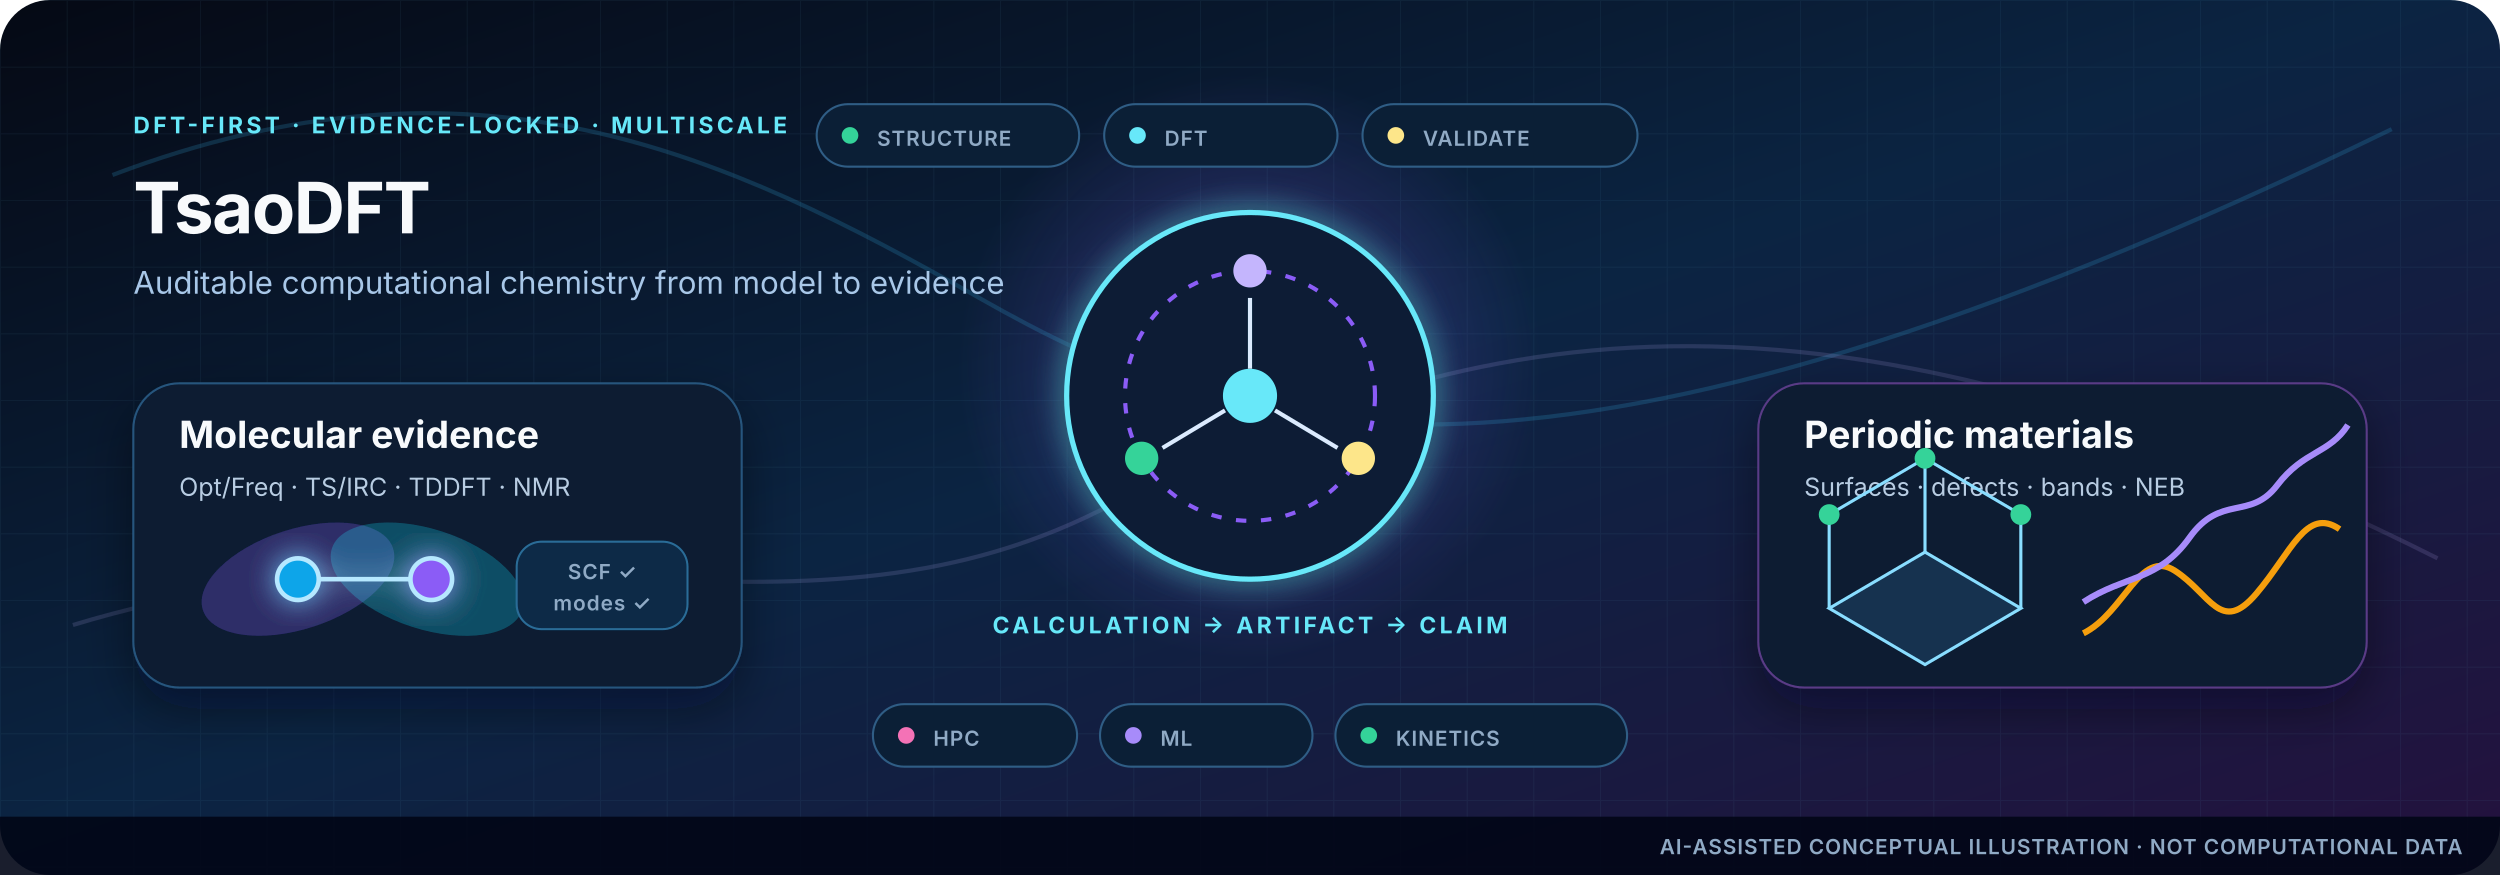
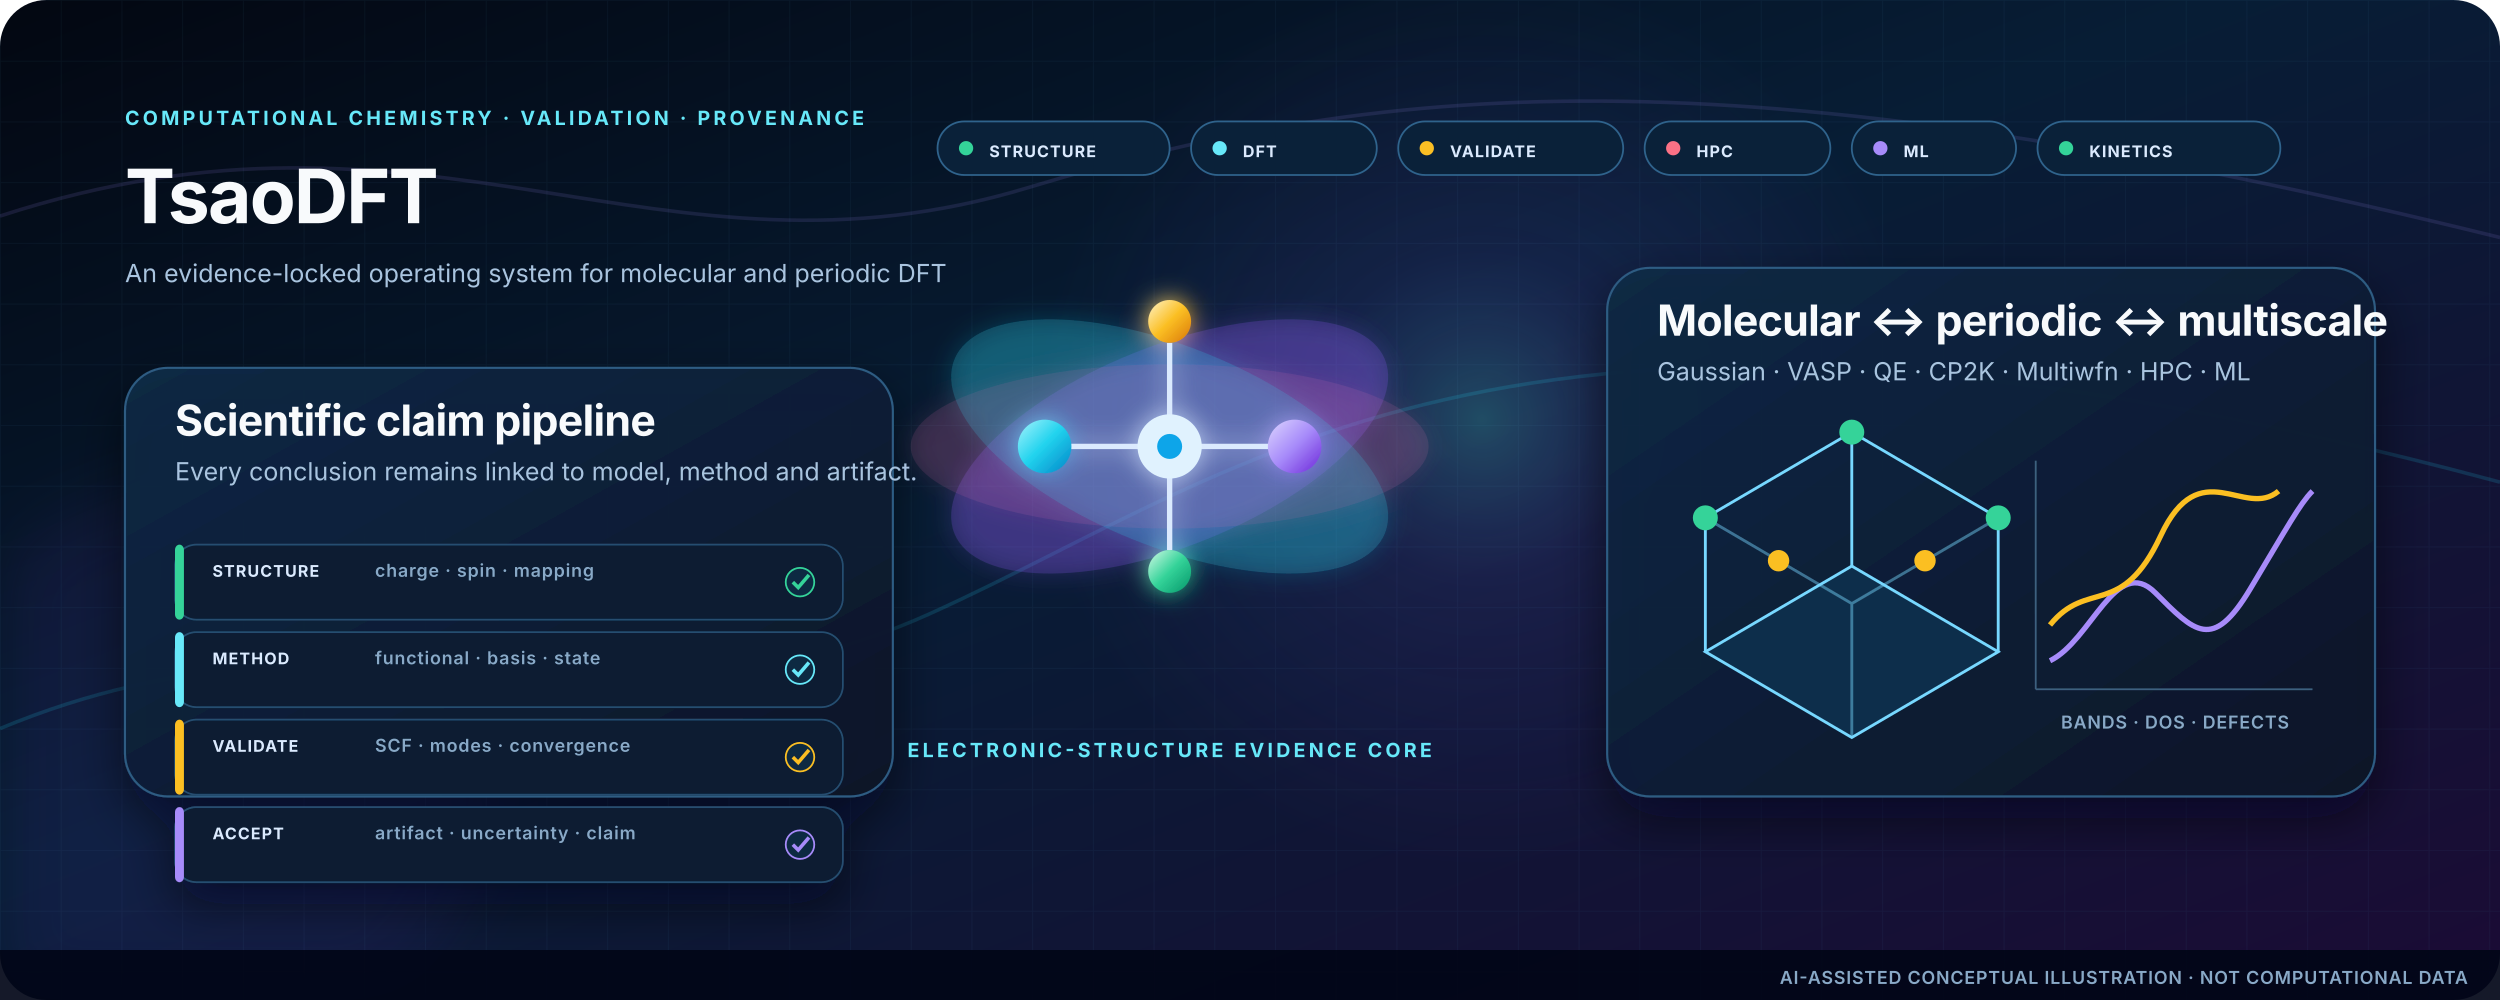
- <svg xmlns="http://www.w3.org/2000/svg" width="1200" height="420" viewBox="0 0 1200 420" role="img" aria-label="AI-assisted conceptual illustration; not computational data">
+ <svg xmlns="http://www.w3.org/2000/svg" width="1400" height="560" viewBox="0 0 1400 560" role="img" aria-label="AI-assisted conceptual illustration; not computational data">
  <defs>
    <linearGradient id="bg" x1="0" y1="0" x2="1" y2="1">
-       <stop stop-color="#050914" />
-       <stop offset=".48" stop-color="#0b2442" />
-       <stop offset="1" stop-color="#24113e" />
+       <stop stop-color="#030711" />
+       <stop offset=".44" stop-color="#071d35" />
+       <stop offset="1" stop-color="#1b0b35" />
    </linearGradient>
-     <linearGradient id="cyan" x1="0" x2="1">
-       <stop stop-color="#67e8f9" />
-       <stop offset="1" stop-color="#38bdf8" />
+     <linearGradient id="panel" x1="0" y1="0" x2="1" y2="1">
+       <stop stop-color="#0e2946" stop-opacity=".96" />
+       <stop offset="1" stop-color="#0a1427" stop-opacity=".98" />
    </linearGradient>
-     <linearGradient id="violet" x1="0" x2="1">
-       <stop stop-color="#c4b5fd" />
-       <stop offset="1" stop-color="#8b5cf6" />
+     <linearGradient id="cyan" x1="0" y1="0" x2="1" y2="1">
+       <stop stop-color="#a5f3fc" />
+       <stop offset=".48" stop-color="#22d3ee" />
+       <stop offset="1" stop-color="#0284c7" />
    </linearGradient>
-     <linearGradient id="gold" x1="0" x2="1">
-       <stop stop-color="#fde68a" />
-       <stop offset="1" stop-color="#f59e0b" />
+     <linearGradient id="violet" x1="0" y1="0" x2="1" y2="1">
+       <stop stop-color="#ddd6fe" />
+       <stop offset=".5" stop-color="#a78bfa" />
+       <stop offset="1" stop-color="#6d28d9" />
    </linearGradient>
-     <radialGradient id="orb">
-       <stop stop-color="#67e8f9" stop-opacity=".92" />
-       <stop offset=".45" stop-color="#8b5cf6" stop-opacity=".55" />
+     <linearGradient id="amber" x1="0" y1="0" x2="1" y2="1">
+       <stop stop-color="#fef3c7" />
+       <stop offset=".5" stop-color="#fbbf24" />
+       <stop offset="1" stop-color="#d97706" />
+     </linearGradient>
+     <linearGradient id="emerald" x1="0" y1="0" x2="1" y2="1">
+       <stop stop-color="#d1fae5" />
+       <stop offset=".5" stop-color="#34d399" />
+       <stop offset="1" stop-color="#059669" />
+     </linearGradient>
+     <linearGradient id="rose" x1="0" y1="0" x2="1" y2="1">
+       <stop stop-color="#ffe4e6" />
+       <stop offset=".5" stop-color="#fb7185" />
+       <stop offset="1" stop-color="#be123c" />
+     </linearGradient>
+     <radialGradient id="halo">
+       <stop stop-color="#67e8f9" stop-opacity=".7" />
+       <stop offset=".38" stop-color="#8b5cf6" stop-opacity=".28" />
      <stop offset="1" stop-color="#8b5cf6" stop-opacity="0" />
    </radialGradient>
-     <filter id="glow" x="-60%" y="-60%" width="220%" height="220%">
+     <pattern id="grid" width="34" height="34" patternUnits="userSpaceOnUse">
+       <path d="M34 0H0V34" fill="none" stroke="#7dd3fc" stroke-opacity=".045" stroke-width="1" />
+     </pattern>
+     <filter id="glow" x="-80%" y="-80%" width="260%" height="260%">
      <feGaussianBlur stdDeviation="7" result="b" />
      <feMerge>
        <feMergeNode in="b" />
        <feMergeNode in="SourceGraphic" />
      </feMerge>
    </filter>
-     <filter id="shadow" x="-30%" y="-30%" width="160%" height="160%">
-       <feDropShadow dx="0" dy="10" stdDeviation="12" flood-color="#020617" flood-opacity=".42" />
+     <filter id="soft" x="-40%" y="-40%" width="180%" height="180%">
+       <feGaussianBlur stdDeviation="18" />
    </filter>
-     <pattern id="grid" width="32" height="32" patternUnits="userSpaceOnUse">
-       <path d="M32 0H0V32" fill="none" stroke="#7dd3fc" stroke-opacity=".055" />
-     </pattern>
+     <filter id="shadow" x="-40%" y="-40%" width="180%" height="180%">
+       <feDropShadow dx="0" dy="12" stdDeviation="14" flood-color="#020617" flood-opacity=".55" />
+     </filter>
+     <marker id="arrow" markerWidth="10" markerHeight="10" refX="9" refY="5" orient="auto">
+       <path d="M0 0L10 5L0 10Z" fill="#67e8f9" />
+     </marker>
    <style>
-     .title{font:700 34px Inter,Arial,sans-serif;fill:#f8fafc;letter-spacing:-.7px}
-     .sub{font:400 15px Inter,Arial,sans-serif;fill:#a8c7e8}
-     .kicker{font:700 11px Inter,Arial,sans-serif;fill:#67e8f9;letter-spacing:1.6px}
-     .h{font:700 18px Inter,Arial,sans-serif;fill:#f8fafc}
-     .b{font:400 12px Inter,Arial,sans-serif;fill:#b8cce2}
-     .tiny{font:600 10px Inter,Arial,sans-serif;fill:#90aac5;letter-spacing:.45px}
-     .pill{fill:#0b1f36;stroke:#2f5d85;stroke-width:1}
-   </style>
+ .t{font-family:Inter,Segoe UI,Arial,sans-serif}.k{font-family:Inter,Segoe UI,Arial,sans-serif;font-weight:700;font-size:11px;fill:#67e8f9;letter-spacing:1.8px}.h1{font-family:Inter,Segoe UI,Arial,sans-serif;font-weight:700;font-size:42px;fill:#f8fafc;letter-spacing:-1px}.h2{font-family:Inter,Segoe UI,Arial,sans-serif;font-weight:700;font-size:24px;fill:#f8fafc;letter-spacing:-.4px}.s{font-family:Inter,Segoe UI,Arial,sans-serif;font-weight:400;font-size:14px;fill:#a9c4df}.b{font-family:Inter,Segoe UI,Arial,sans-serif;font-weight:500;font-size:12px;fill:#c7d9eb}.m{font-family:Inter,Segoe UI,Arial,sans-serif;font-weight:600;font-size:10px;fill:#89a9c7;letter-spacing:.45px}.n{font-family:Inter,Segoe UI,Arial,sans-serif;font-weight:700;font-size:9px;fill:#dbeafe;letter-spacing:.6px}.glass{fill:url(#panel);stroke:#2d5b82;stroke-width:1.2}.chip{fill:#0a2139;stroke:#2f638c;stroke-width:1}.hair{stroke:#4e789a;stroke-width:1}.axis{stroke:#3d607f;stroke-width:1}.dim{fill:#7e9bb8}.white{fill:#f8fafc}
+ </style>
  </defs>
-   <rect width="1200" height="420" rx="24" fill="url(#bg)" />
-   <rect width="1200" height="420" rx="24" fill="url(#grid)" />
-   <circle cx="600" cy="176" r="140" fill="url(#orb)" opacity=".36" />
-   <path d="M54 84C228 18 347 73 470 143S739 261 1148 62" fill="none" stroke="#38bdf8" stroke-opacity=".18" stroke-width="2" />
-   <path d="M35 300C236 239 378 320 528 245S844 104 1170 268" fill="none" stroke="#c4b5fd" stroke-opacity=".15" stroke-width="2" />
-   <text x="64" y="64" class="kicker">DFT-FIRST · EVIDENCE-LOCKED · MULTISCALE</text>
-   <text x="64" y="112" class="title" font-size="42">TsaoDFT</text>
-   <text x="64" y="141" class="sub">Auditable computational chemistry from model to evidence</text>
+   <rect width="1400" height="560" rx="26" fill="url(#bg)" />
+   <rect width="1400" height="560" rx="26" fill="url(#grid)" />
+   <circle cx="830" cy="235" r="250" fill="url(#halo)" opacity=".34" />
+   <circle cx="115" cy="430" r="160" fill="#7c3aed" opacity=".08" filter="url(#soft)" />
+   <path d="M0 408C202 324 340 425 520 344S850 122 1400 270" fill="none" stroke="#22d3ee" stroke-opacity=".16" stroke-width="2" />
+   <path d="M0 121C242 42 368 168 576 105S982 30 1400 133" fill="none" stroke="#a78bfa" stroke-opacity=".13" stroke-width="2" />
+   <text x="70" y="70" class="k">COMPUTATIONAL CHEMISTRY · VALIDATION · PROVENANCE</text>
+   <text x="70" y="125" class="h1" font-size="48">TsaoDFT</text>
+   <text x="70" y="158" class="s" font-size="16">An evidence-locked operating system for molecular and periodic DFT</text>
  <g filter="url(#shadow)">
-     <rect x="64" y="184" width="292" height="146" rx="22" fill="#081a30" stroke="#28557d" />
-     <text x="86" y="215" class="h">Molecular evidence</text>
-     <text x="86" y="238" class="b">Opt/Freq · TS/IRC · TDDFT · NMR</text>
-     <ellipse cx="143" cy="278" rx="48" ry="24" fill="#8b5cf6" opacity=".28" transform="rotate(-18 143 278)" />
-     <ellipse cx="205" cy="278" rx="48" ry="24" fill="#22d3ee" opacity=".28" transform="rotate(18 205 278)" />
-     <g stroke="#b6e8ff" stroke-width="2.2" filter="url(#glow)">
-       <line x1="151" y1="278" x2="198" y2="278" />
-       <circle cx="143" cy="278" r="10" fill="#0ea5e9" />
-       <circle cx="207" cy="278" r="10" fill="#8b5cf6" />
+     <rect x="70" y="206" width="430" height="240" rx="24" class="glass" />
+     <text x="98" y="244" class="h2">Scientific claim pipeline</text>
+     <text x="98" y="269" class="s">Every conclusion remains linked to model, method and artifact.</text>
+     <rect x="98" y="305" width="374" height="42" rx="12" fill="#081a30" stroke="#264e70" />
+     <rect x="98" y="305" width="5" height="42" rx="3" fill="#34d399" />
+     <text x="119" y="323" class="n">STRUCTURE</text>
+     <text x="210" y="323" class="m">charge · spin · mapping</text>
+     <circle cx="448" cy="326" r="8" fill="#0f2b43" stroke="#34d399" />
+     <path d="M444 326l3 3 6-7" fill="none" stroke="#34d399" stroke-width="2" />
+     <rect x="98" y="354" width="374" height="42" rx="12" fill="#081a30" stroke="#264e70" />
+     <rect x="98" y="354" width="5" height="42" rx="3" fill="#67e8f9" />
+     <text x="119" y="372" class="n">METHOD</text>
+     <text x="210" y="372" class="m">functional · basis · state</text>
+     <circle cx="448" cy="375" r="8" fill="#0f2b43" stroke="#67e8f9" />
+     <path d="M444 375l3 3 6-7" fill="none" stroke="#67e8f9" stroke-width="2" />
+     <rect x="98" y="403" width="374" height="42" rx="12" fill="#081a30" stroke="#264e70" />
+     <rect x="98" y="403" width="5" height="42" rx="3" fill="#fbbf24" />
+     <text x="119" y="421" class="n">VALIDATE</text>
+     <text x="210" y="421" class="m">SCF · modes · convergence</text>
+     <circle cx="448" cy="424" r="8" fill="#0f2b43" stroke="#fbbf24" />
+     <path d="M444 424l3 3 6-7" fill="none" stroke="#fbbf24" stroke-width="2" />
+     <rect x="98" y="452" width="374" height="42" rx="12" fill="#081a30" stroke="#264e70" />
+     <rect x="98" y="452" width="5" height="42" rx="3" fill="#a78bfa" />
+     <text x="119" y="470" class="n">ACCEPT</text>
+     <text x="210" y="470" class="m">artifact · uncertainty · claim</text>
+     <circle cx="448" cy="473" r="8" fill="#0f2b43" stroke="#a78bfa" />
+     <path d="M444 473l3 3 6-7" fill="none" stroke="#a78bfa" stroke-width="2" />
+   </g>
+   <g transform="translate(655 250)" filter="url(#glow)">
+     <ellipse rx="130" ry="56" fill="#8b5cf6" opacity=".22" transform="rotate(-22)" />
+     <ellipse rx="130" ry="56" fill="#22d3ee" opacity=".20" transform="rotate(22)" />
+     <ellipse rx="46" ry="145" fill="#f472b6" opacity=".12" transform="rotate(90)" />
+     <g stroke="#dbeafe" stroke-width="3">
+       <line x1="-58" y1="0" x2="58" y2="0" />
+       <line x1="0" y1="-58" x2="0" y2="58" />
    </g>
-     <rect x="248" y="260" width="82" height="42" rx="12" fill="#0a2946" stroke="#2b6c97" />
-     <text x="289" y="278" text-anchor="middle" class="tiny">SCF ✓</text>
-     <text x="289" y="293" text-anchor="middle" class="tiny">modes ✓</text>
+     <circle cx="-70" cy="0" r="15" fill="url(#cyan)" />
+     <circle cx="70" cy="0" r="15" fill="url(#violet)" />
+     <circle cx="0" cy="-70" r="12" fill="url(#amber)" />
+     <circle cx="0" cy="70" r="12" fill="url(#emerald)" />
+     <circle r="18" fill="#e0f2fe" />
+     <circle r="7" fill="#0ea5e9" />
  </g>
-   <g filter="url(#glow)">
-     <circle cx="600" cy="190" r="88" fill="#081d34" stroke="#67e8f9" stroke-width="2.5" />
-     <circle cx="600" cy="190" r="60" fill="none" stroke="#8b5cf6" stroke-width="2" stroke-dasharray="5 7" />
-     <circle cx="600" cy="190" r="13" fill="#67e8f9" />
-     <circle cx="600" cy="130" r="8" fill="#c4b5fd" />
-     <circle cx="652" cy="220" r="8" fill="#fde68a" />
-     <circle cx="548" cy="220" r="8" fill="#34d399" />
-     <path d="M600 143V177M612 197L642 215M588 197L558 215" stroke="#dbeafe" stroke-width="2" />
-   </g>
-   <text x="600" y="304" text-anchor="middle" class="kicker">CALCULATION → ARTIFACT → CLAIM</text>
+   <text x="655" y="424" text-anchor="middle" class="k">ELECTRONIC-STRUCTURE EVIDENCE CORE</text>
  <g filter="url(#shadow)">
-     <rect x="844" y="184" width="292" height="146" rx="22" fill="#081a30" stroke="#5a3b86" />
-     <text x="866" y="215" class="h">Periodic materials</text>
-     <text x="866" y="238" class="b">Surfaces · defects · bands · NEB</text>
-     <g stroke="#89ddff" stroke-width="1.5">
-       <path d="M878 292l46-27 46 27-46 27z" fill="#12314f" />
-       <path d="M878 292v-45l46-27 46 27v45M924 220v45" fill="none" />
+     <rect x="900" y="150" width="430" height="296" rx="24" class="glass" />
+     <text x="928" y="188" class="h2">Molecular ↔ periodic ↔ multiscale</text>
+     <text x="928" y="213" class="s">Gaussian · VASP · QE · CP2K · Multiwfn · HPC · ML</text>
+     <g transform="translate(955 255)" stroke="#77d8ff" stroke-width="1.6">
+       <path d="M0 110l82-48 82 48-82 48z" fill="#102f4c" />
+       <path d="M0 110V35L82-13l82 48v75M82-13V62" fill="none" />
+       <path d="M0 35l82 48 82-48M82 83v75" fill="none" stroke-opacity=".45" />
    </g>
    <g fill="#34d399">
-       <circle cx="878" cy="247" r="5" />
-       <circle cx="924" cy="220" r="5" />
-       <circle cx="970" cy="247" r="5" />
+       <circle cx="955" cy="290" r="7" />
+       <circle cx="1037" cy="242" r="7" />
+       <circle cx="1119" cy="290" r="7" />
    </g>
-     <path d="M1000 304C1020 294 1027 263 1044 274s22 31 39 11 24-42 40-31" fill="none" stroke="#f59e0b" stroke-width="3" />
-     <path d="M1000 289C1020 276 1036 279 1051 258s29-8 42-25 25-15 34-29" fill="none" stroke="#a78bfa" stroke-width="3" />
+     <g fill="#fbbf24">
+       <circle cx="996" cy="314" r="6" />
+       <circle cx="1078" cy="314" r="6" />
+     </g>
+     <g transform="translate(1140 258)">
+       <path d="M0 128H155M0 0V128" class="axis" fill="none" />
+       <path d="M8 112C31 101 45 52 67 74s32 33 53-2 28-48 35-55" fill="none" stroke="#a78bfa" stroke-width="3" />
+       <path d="M8 92C29 66 48 89 70 42s47-9 66-25" fill="none" stroke="#fbbf24" stroke-width="3" />
+       <text x="78" y="150" text-anchor="middle" class="m">BANDS · DOS · DEFECTS</text>
+     </g>
  </g>
-   <rect x="392" y="50" width="126" height="30" rx="15" class="pill" />
-   <circle cx="408" cy="65" r="4" fill="#34d399" />
-   <text x="421" y="70" class="tiny" fill="#dbeafe">STRUCTURE</text>
-   <rect x="530" y="50" width="112" height="30" rx="15" class="pill" />
-   <circle cx="546" cy="65" r="4" fill="#67e8f9" />
-   <text x="559" y="70" class="tiny" fill="#dbeafe">DFT</text>
-   <rect x="654" y="50" width="132" height="30" rx="15" class="pill" />
-   <circle cx="670" cy="65" r="4" fill="#fde68a" />
-   <text x="683" y="70" class="tiny" fill="#dbeafe">VALIDATE</text>
-   <rect x="419" y="338" width="98" height="30" rx="15" class="pill" />
-   <circle cx="435" cy="353" r="4" fill="#f472b6" />
-   <text x="448" y="358" class="tiny" fill="#dbeafe">HPC</text>
-   <rect x="528" y="338" width="102" height="30" rx="15" class="pill" />
-   <circle cx="544" cy="353" r="4" fill="#a78bfa" />
-   <text x="557" y="358" class="tiny" fill="#dbeafe">ML</text>
-   <rect x="641" y="338" width="140" height="30" rx="15" class="pill" />
-   <circle cx="657" cy="353" r="4" fill="#34d399" />
-   <text x="670" y="358" class="tiny" fill="#dbeafe">KINETICS</text>
-   <rect x="0" y="392" width="1200" height="28" fill="#020617" fill-opacity=".9" />
-   <text x="1182" y="410" text-anchor="end" class="tiny" fill="#7dd3fc">AI-ASSISTED CONCEPTUAL ILLUSTRATION · NOT COMPUTATIONAL DATA</text>
+   <rect x="525" y="68" width="130" height="30" rx="15" class="chip" />
+   <circle cx="541" cy="83" r="4" fill="#34d399" />
+   <text x="554" y="88" class="n">STRUCTURE</text>
+   <rect x="667" y="68" width="104" height="30" rx="15" class="chip" />
+   <circle cx="683" cy="83" r="4" fill="#67e8f9" />
+   <text x="696" y="88" class="n">DFT</text>
+   <rect x="783" y="68" width="126" height="30" rx="15" class="chip" />
+   <circle cx="799" cy="83" r="4" fill="#fbbf24" />
+   <text x="812" y="88" class="n">VALIDATE</text>
+   <rect x="921" y="68" width="104" height="30" rx="15" class="chip" />
+   <circle cx="937" cy="83" r="4" fill="#fb7185" />
+   <text x="950" y="88" class="n">HPC</text>
+   <rect x="1037" y="68" width="92" height="30" rx="15" class="chip" />
+   <circle cx="1053" cy="83" r="4" fill="#a78bfa" />
+   <text x="1066" y="88" class="n">ML</text>
+   <rect x="1141" y="68" width="136" height="30" rx="15" class="chip" />
+   <circle cx="1157" cy="83" r="4" fill="#34d399" />
+   <text x="1170" y="88" class="n">KINETICS</text>
+   <rect x="0" y="532" width="1400" height="28" fill="#020617" fill-opacity=".92" />
+   <text x="1382" y="551" text-anchor="end" class="m" fill="#7dd3fc">AI-ASSISTED CONCEPTUAL ILLUSTRATION · NOT COMPUTATIONAL DATA</text>
</svg>
